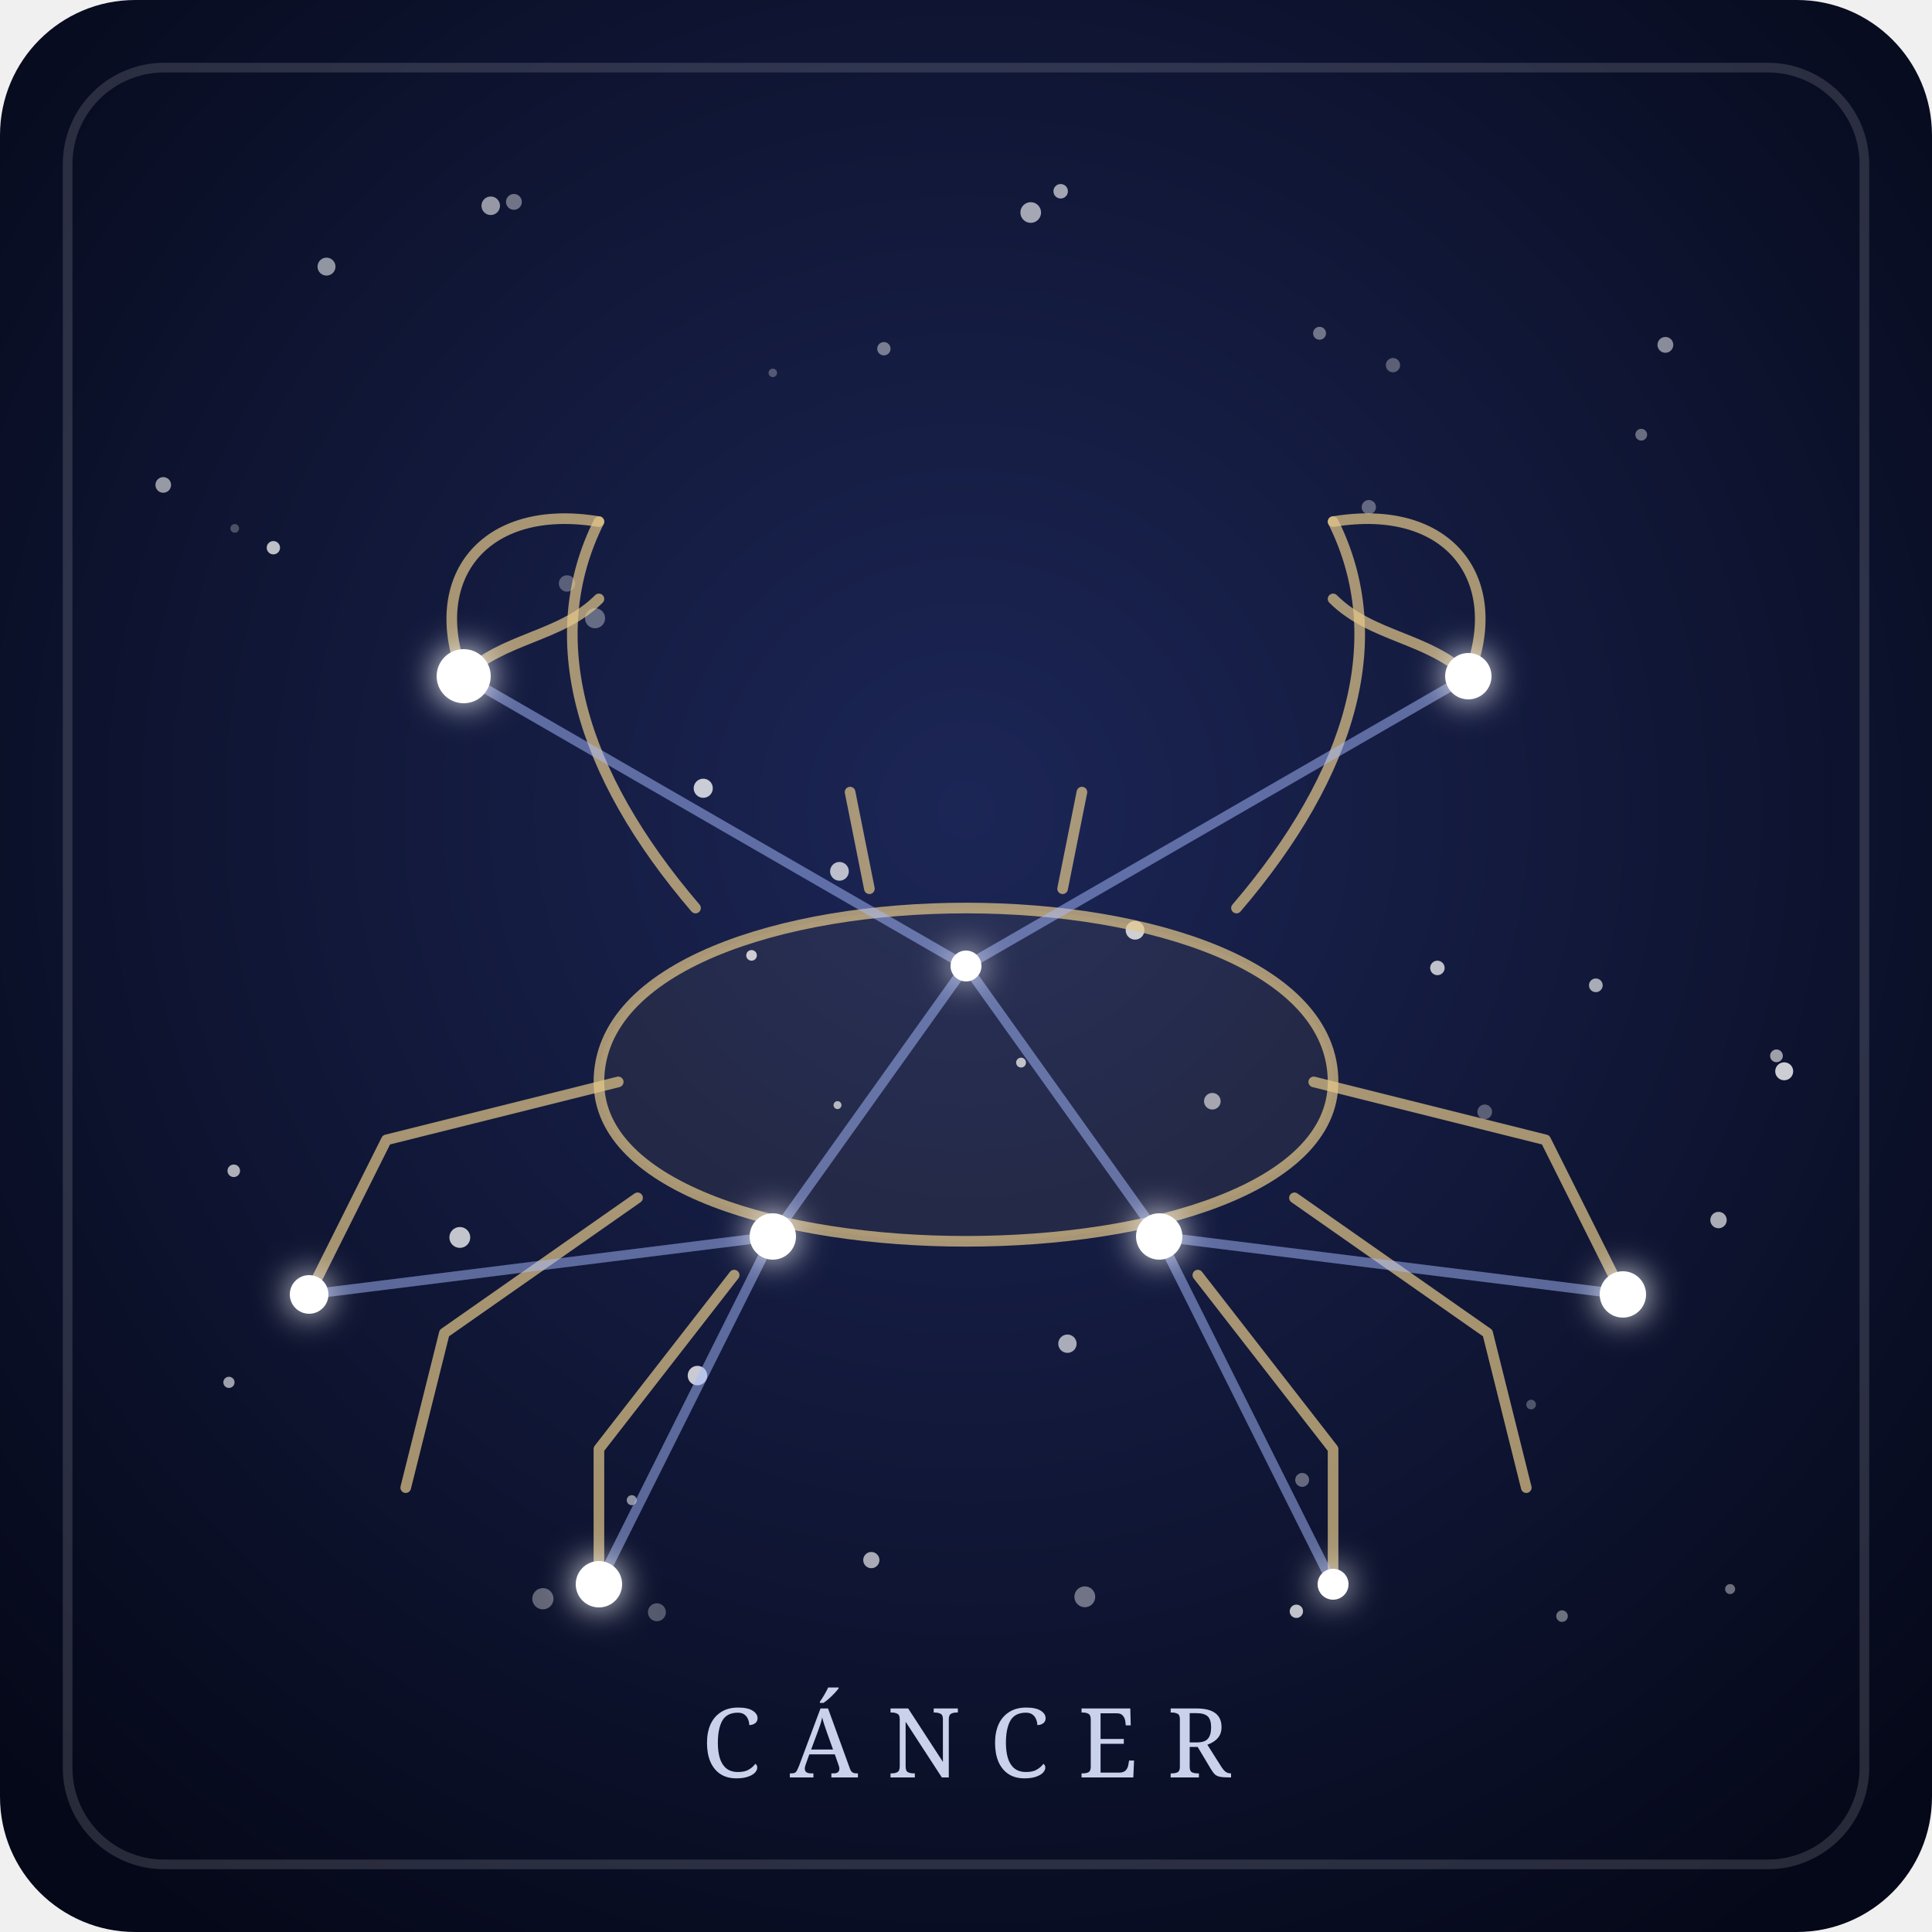
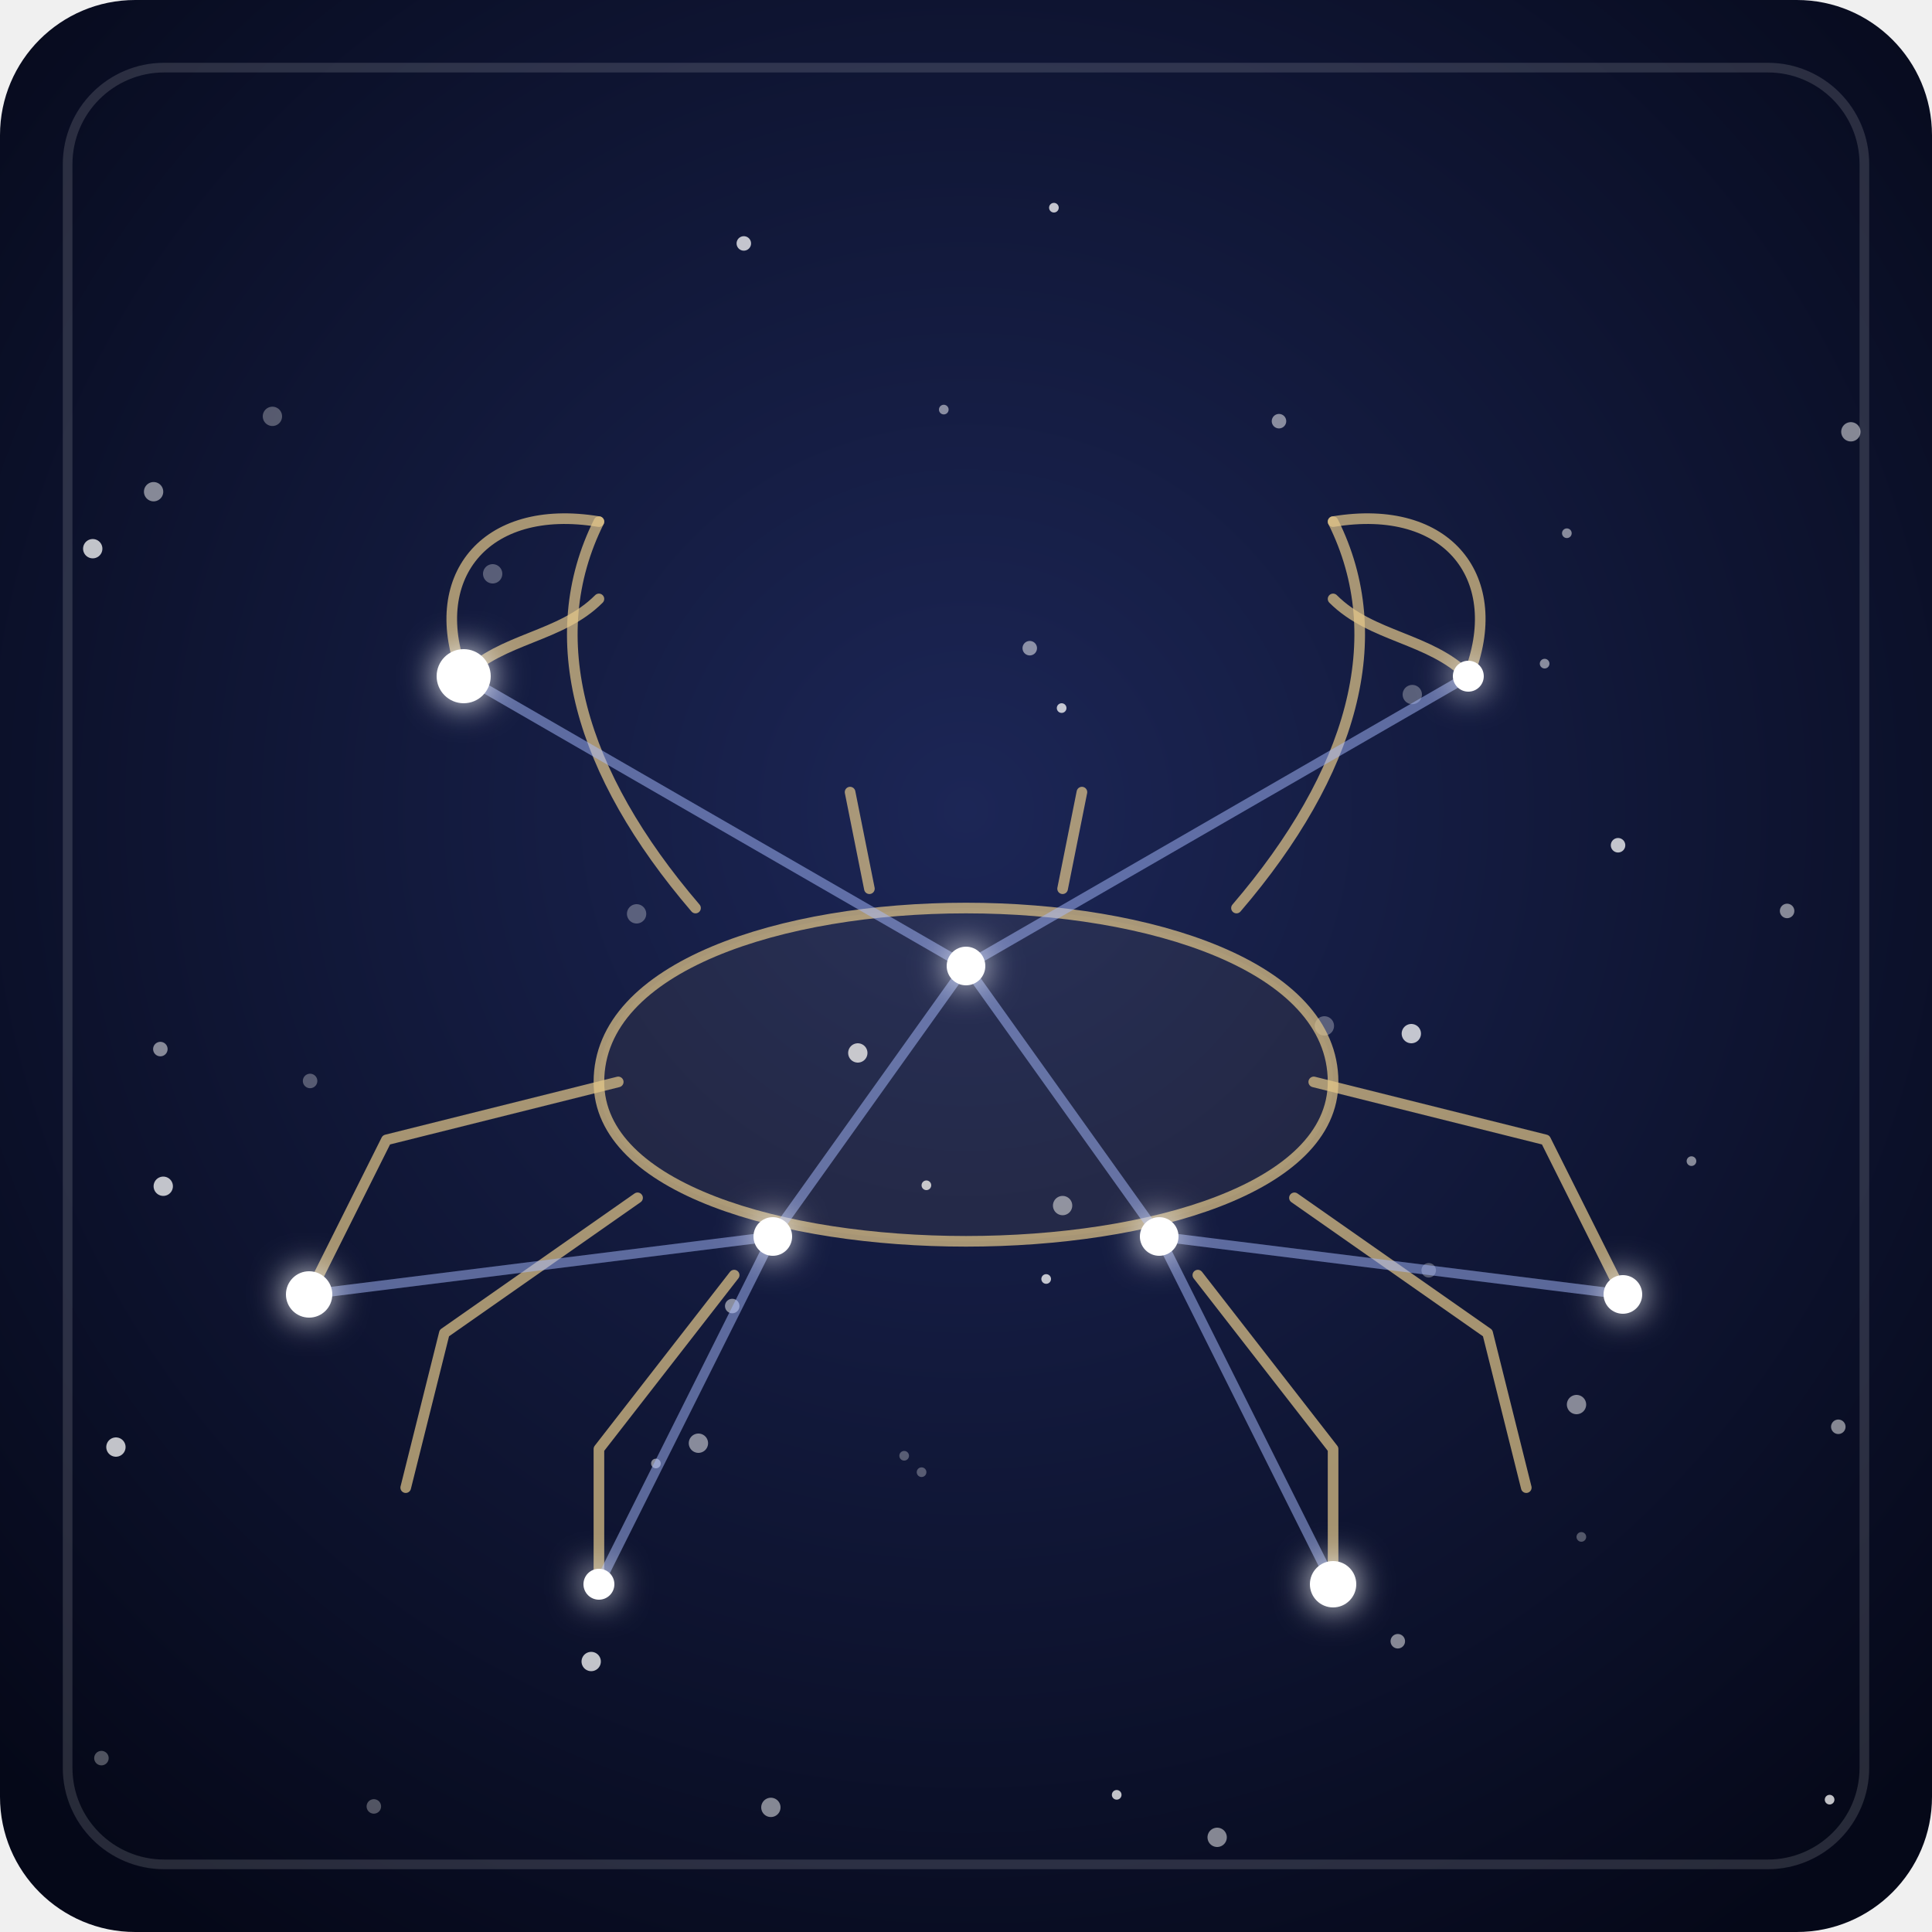
- <svg xmlns="http://www.w3.org/2000/svg" viewBox="0 0 200 200" role="img" aria-labelledby="t-cancer d-cancer">
+ <svg xmlns="http://www.w3.org/2000/svg" viewBox="0 0 200 200">
  <defs>
    <radialGradient id="fondo-cancer" cx="50%" cy="42%" r="70%">
      <stop offset="0" stop-color="#1c2656" />
      <stop offset="1" stop-color="#050818" />
    </radialGradient>
    <filter id="brillo-cancer" x="-300%" y="-300%" width="700%" height="700%">
      <feGaussianBlur stdDeviation="1.8" result="halo" />
      <feMerge>
        <feMergeNode in="halo" />
        <feMergeNode in="SourceGraphic" />
      </feMerge>
    </filter>
  </defs>
  <rect width="200" height="200" rx="14" fill="url(#fondo-cancer)" />
  <rect x="7" y="7" width="186" height="186" rx="10" fill="none" stroke="#ffffff" stroke-opacity="0.14" />
-   <g fill="#ffffff">
-     <circle cx="144.2" cy="37.8" r="0.74" fill-opacity="0.31" />
-     <circle cx="184.7" cy="110.9" r="0.93" fill-opacity="0.79" />
-     <circle cx="24.3" cy="54.7" r="0.45" fill-opacity="0.25" />
-     <circle cx="68.0" cy="166.9" r="0.93" fill-opacity="0.30" />
-     <circle cx="161.7" cy="167.3" r="0.60" fill-opacity="0.40" />
-     <circle cx="106.7" cy="22.0" r="1.07" fill-opacity="0.62" />
-     <circle cx="61.6" cy="64.0" r="1.04" fill-opacity="0.35" />
-     <circle cx="56.2" cy="165.5" r="1.10" fill-opacity="0.35" />
-     <circle cx="134.8" cy="153.2" r="0.72" fill-opacity="0.36" />
-     <circle cx="141.7" cy="52.5" r="0.74" fill-opacity="0.34" />
-     <circle cx="16.9" cy="50.2" r="0.81" fill-opacity="0.57" />
-     <circle cx="72.2" cy="142.4" r="1.01" fill-opacity="0.77" />
-     <circle cx="183.9" cy="109.3" r="0.66" fill-opacity="0.59" />
-     <circle cx="109.8" cy="19.8" r="0.75" fill-opacity="0.61" />
-     <circle cx="91.5" cy="36.1" r="0.69" fill-opacity="0.43" />
-     <circle cx="23.7" cy="143.1" r="0.58" fill-opacity="0.60" />
-     <circle cx="134.2" cy="166.8" r="0.69" fill-opacity="0.74" />
-     <circle cx="148.8" cy="100.2" r="0.75" fill-opacity="0.73" />
-     <circle cx="65.4" cy="155.3" r="0.52" fill-opacity="0.53" />
-     <circle cx="72.8" cy="81.6" r="0.99" fill-opacity="0.77" />
-     <circle cx="86.7" cy="114.4" r="0.41" fill-opacity="0.67" />
-     <circle cx="105.7" cy="110.0" r="0.51" fill-opacity="0.72" />
-     <circle cx="86.9" cy="90.2" r="0.97" fill-opacity="0.71" />
-     <circle cx="110.5" cy="139.1" r="0.95" fill-opacity="0.64" />
-     <circle cx="47.6" cy="128.1" r="1.08" fill-opacity="0.75" />
-     <circle cx="153.7" cy="115.1" r="0.76" fill-opacity="0.31" />
-     <circle cx="179.1" cy="164.5" r="0.52" fill-opacity="0.40" />
-     <circle cx="58.7" cy="60.4" r="0.85" fill-opacity="0.30" />
-     <circle cx="117.5" cy="96.3" r="0.97" fill-opacity="0.78" />
-     <circle cx="28.3" cy="56.7" r="0.69" fill-opacity="0.73" />
-     <circle cx="172.4" cy="35.7" r="0.82" fill-opacity="0.51" />
-     <circle cx="177.9" cy="126.3" r="0.85" fill-opacity="0.65" />
-     <circle cx="125.5" cy="114.0" r="0.86" fill-opacity="0.59" />
-     <circle cx="90.2" cy="161.5" r="0.84" fill-opacity="0.64" />
-     <circle cx="165.2" cy="102.0" r="0.71" fill-opacity="0.64" />
-     <circle cx="158.5" cy="145.4" r="0.50" fill-opacity="0.28" />
-     <circle cx="53.2" cy="20.9" r="0.82" fill-opacity="0.41" />
-     <circle cx="80.0" cy="38.6" r="0.44" fill-opacity="0.27" />
-     <circle cx="50.8" cy="21.3" r="0.96" fill-opacity="0.56" />
-     <circle cx="136.6" cy="34.5" r="0.67" fill-opacity="0.40" />
-     <circle cx="24.2" cy="121.2" r="0.65" fill-opacity="0.66" />
-     <circle cx="33.8" cy="27.6" r="0.93" fill-opacity="0.55" />
-     <circle cx="112.3" cy="165.3" r="1.08" fill-opacity="0.41" />
-     <circle cx="77.8" cy="98.9" r="0.55" fill-opacity="0.78" />
-     <circle cx="169.9" cy="45.0" r="0.61" fill-opacity="0.38" />
-   </g>
+   <path stroke="#ffffff" stroke-opacity="0.3" stroke-width="1.0" stroke-linecap="round" d="M93.6 150.7h0M95.4 152.4h0M163.7 159.1h0" />
+   <path stroke="#ffffff" stroke-opacity="0.3" stroke-width="1.5" stroke-linecap="round" d="M32.1 111.9h0M38.7 187.0h0M10.5 182.0h0M147.9 131.5h0" />
+   <path stroke="#ffffff" stroke-opacity="0.3" stroke-width="2.0" stroke-linecap="round" d="M65.9 94.6h0M28.2 43.1h0M51.0 59.4h0M146.2 71.9h0M137.1 106.2h0" />
+   <path stroke="#ffffff" stroke-opacity="0.5" stroke-width="1.0" stroke-linecap="round" d="M67.9 151.5h0M162.2 55.2h0M159.9 68.7h0M97.7 42.4h0M175.1 120.2h0" />
+   <path stroke="#ffffff" stroke-opacity="0.5" stroke-width="1.5" stroke-linecap="round" d="M132.4 43.6h0M185.0 94.3h0M16.6 108.6h0M190.3 147.7h0M75.8 135.2h0M106.6 67.1h0M144.7 169.9h0" />
+   <path stroke="#ffffff" stroke-opacity="0.5" stroke-width="2.0" stroke-linecap="round" d="M79.8 187.1h0M191.6 44.7h0M163.2 145.4h0M15.9 50.9h0M110.0 124.8h0M126.0 190.2h0M72.3 149.4h0" />
+   <path stroke="#ffffff" stroke-opacity="0.75" stroke-width="1.0" stroke-linecap="round" d="M95.9 122.7h0M109.9 73.3h0M109.1 21.5h0M115.6 185.8h0M189.4 186.3h0M108.3 132.4h0" />
+   <path stroke="#ffffff" stroke-opacity="0.75" stroke-width="1.5" stroke-linecap="round" d="M77.0 25.2h0M167.5 87.5h0" />
+   <path stroke="#ffffff" stroke-opacity="0.75" stroke-width="2.0" stroke-linecap="round" d="M9.6 56.8h0M88.8 109.0h0M146.1 107.0h0M12.0 149.8h0M16.9 122.8h0M61.2 172.0h0" />
  <g fill="none" stroke="#e6c98b" stroke-opacity="0.7" stroke-width="1.1" stroke-linecap="round" stroke-linejoin="round">
    <path d="M62 112 C62 88 138 88 138 112 C138 134 62 134 62 112 Z" fill="#e6c98b" fill-opacity="0.07" />
    <path d="M72 94 C60 80 56 66 62 54" />
    <path d="M62 54 C50 52 44 60 48 70 C52 66 58 66 62 62" />
    <path d="M128 94 C140 80 144 66 138 54" />
    <path d="M138 54 C150 52 156 60 152 70 C148 66 142 66 138 62" />
    <path d="M64 112 L40 118 L32 134" />
    <path d="M66 124 L46 138 L42 154" />
    <path d="M76 132 L62 150 L62 164" />
    <path d="M136 112 L160 118 L168 134" />
    <path d="M134 124 L154 138 L158 154" />
    <path d="M124 132 L138 150 L138 164" />
    <path d="M90 92 L88 82" />
    <path d="M110 92 L112 82" />
  </g>
  <g stroke="#a9bcff" stroke-width="1" stroke-opacity="0.5" stroke-linecap="round">
    <line x1="48" y1="70" x2="100" y2="100" />
    <line x1="152" y1="70" x2="100" y2="100" />
    <line x1="100" y1="100" x2="80" y2="128" />
    <line x1="100" y1="100" x2="120" y2="128" />
    <line x1="80" y1="128" x2="32" y2="134" />
    <line x1="120" y1="128" x2="168" y2="134" />
    <line x1="80" y1="128" x2="62" y2="164" />
    <line x1="120" y1="128" x2="138" y2="164" />
  </g>
  <g fill="#ffffff" filter="url(#brillo-cancer)">
    <circle cx="48" cy="70" r="2.8" />
-     <circle cx="152" cy="70" r="2.4" />
-     <circle cx="100" cy="100" r="1.6" />
-     <circle cx="80" cy="128" r="2.4" />
-     <circle cx="120" cy="128" r="2.4" />
-     <circle cx="32" cy="134" r="2.0" />
-     <circle cx="168" cy="134" r="2.4" />
-     <circle cx="62" cy="164" r="2.4" />
-     <circle cx="138" cy="164" r="1.6" />
+     <circle cx="152" cy="70" r="1.6" />
+     <circle cx="100" cy="100" r="2.0" />
+     <circle cx="80" cy="128" r="2.0" />
+     <circle cx="120" cy="128" r="2.0" />
+     <circle cx="32" cy="134" r="2.4" />
+     <circle cx="168" cy="134" r="2.0" />
+     <circle cx="62" cy="164" r="1.6" />
+     <circle cx="138" cy="164" r="2.4" />
  </g>
-   <text x="100" y="184" text-anchor="middle" font-family="Georgia, serif" font-size="10" letter-spacing="3" fill="#dfe6ff" fill-opacity="0.9">CÁNCER</text>
</svg>
